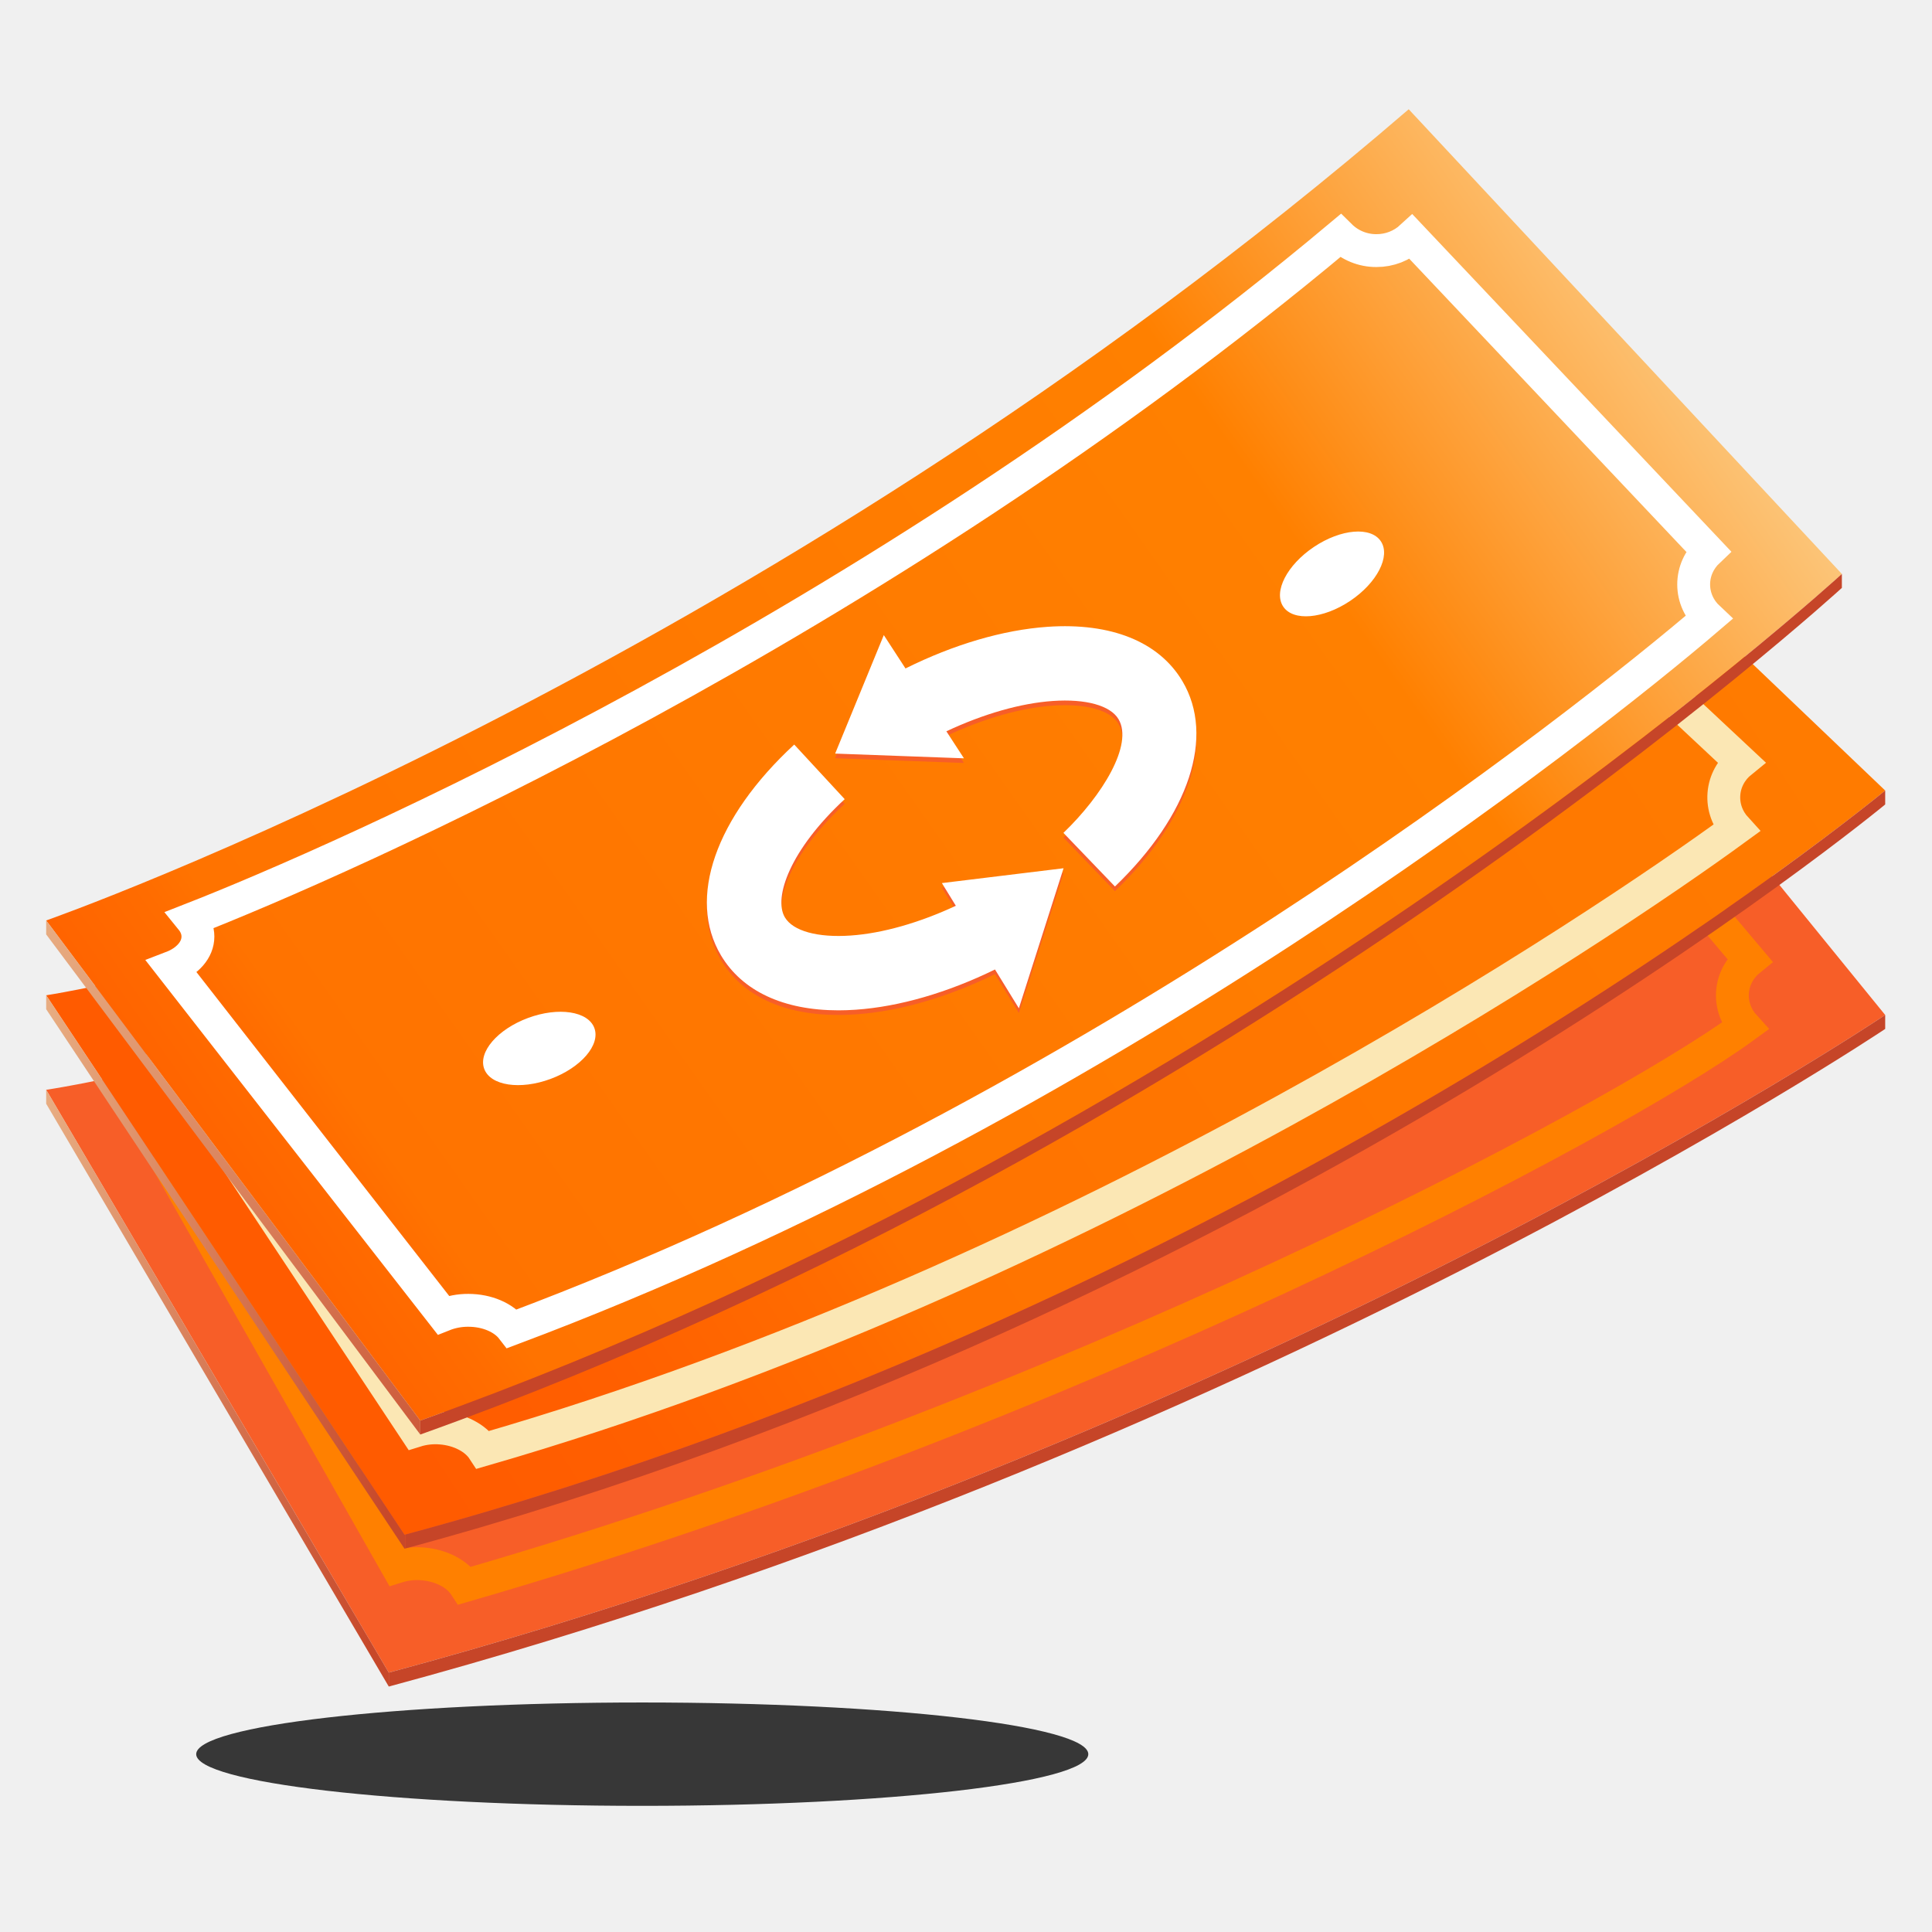
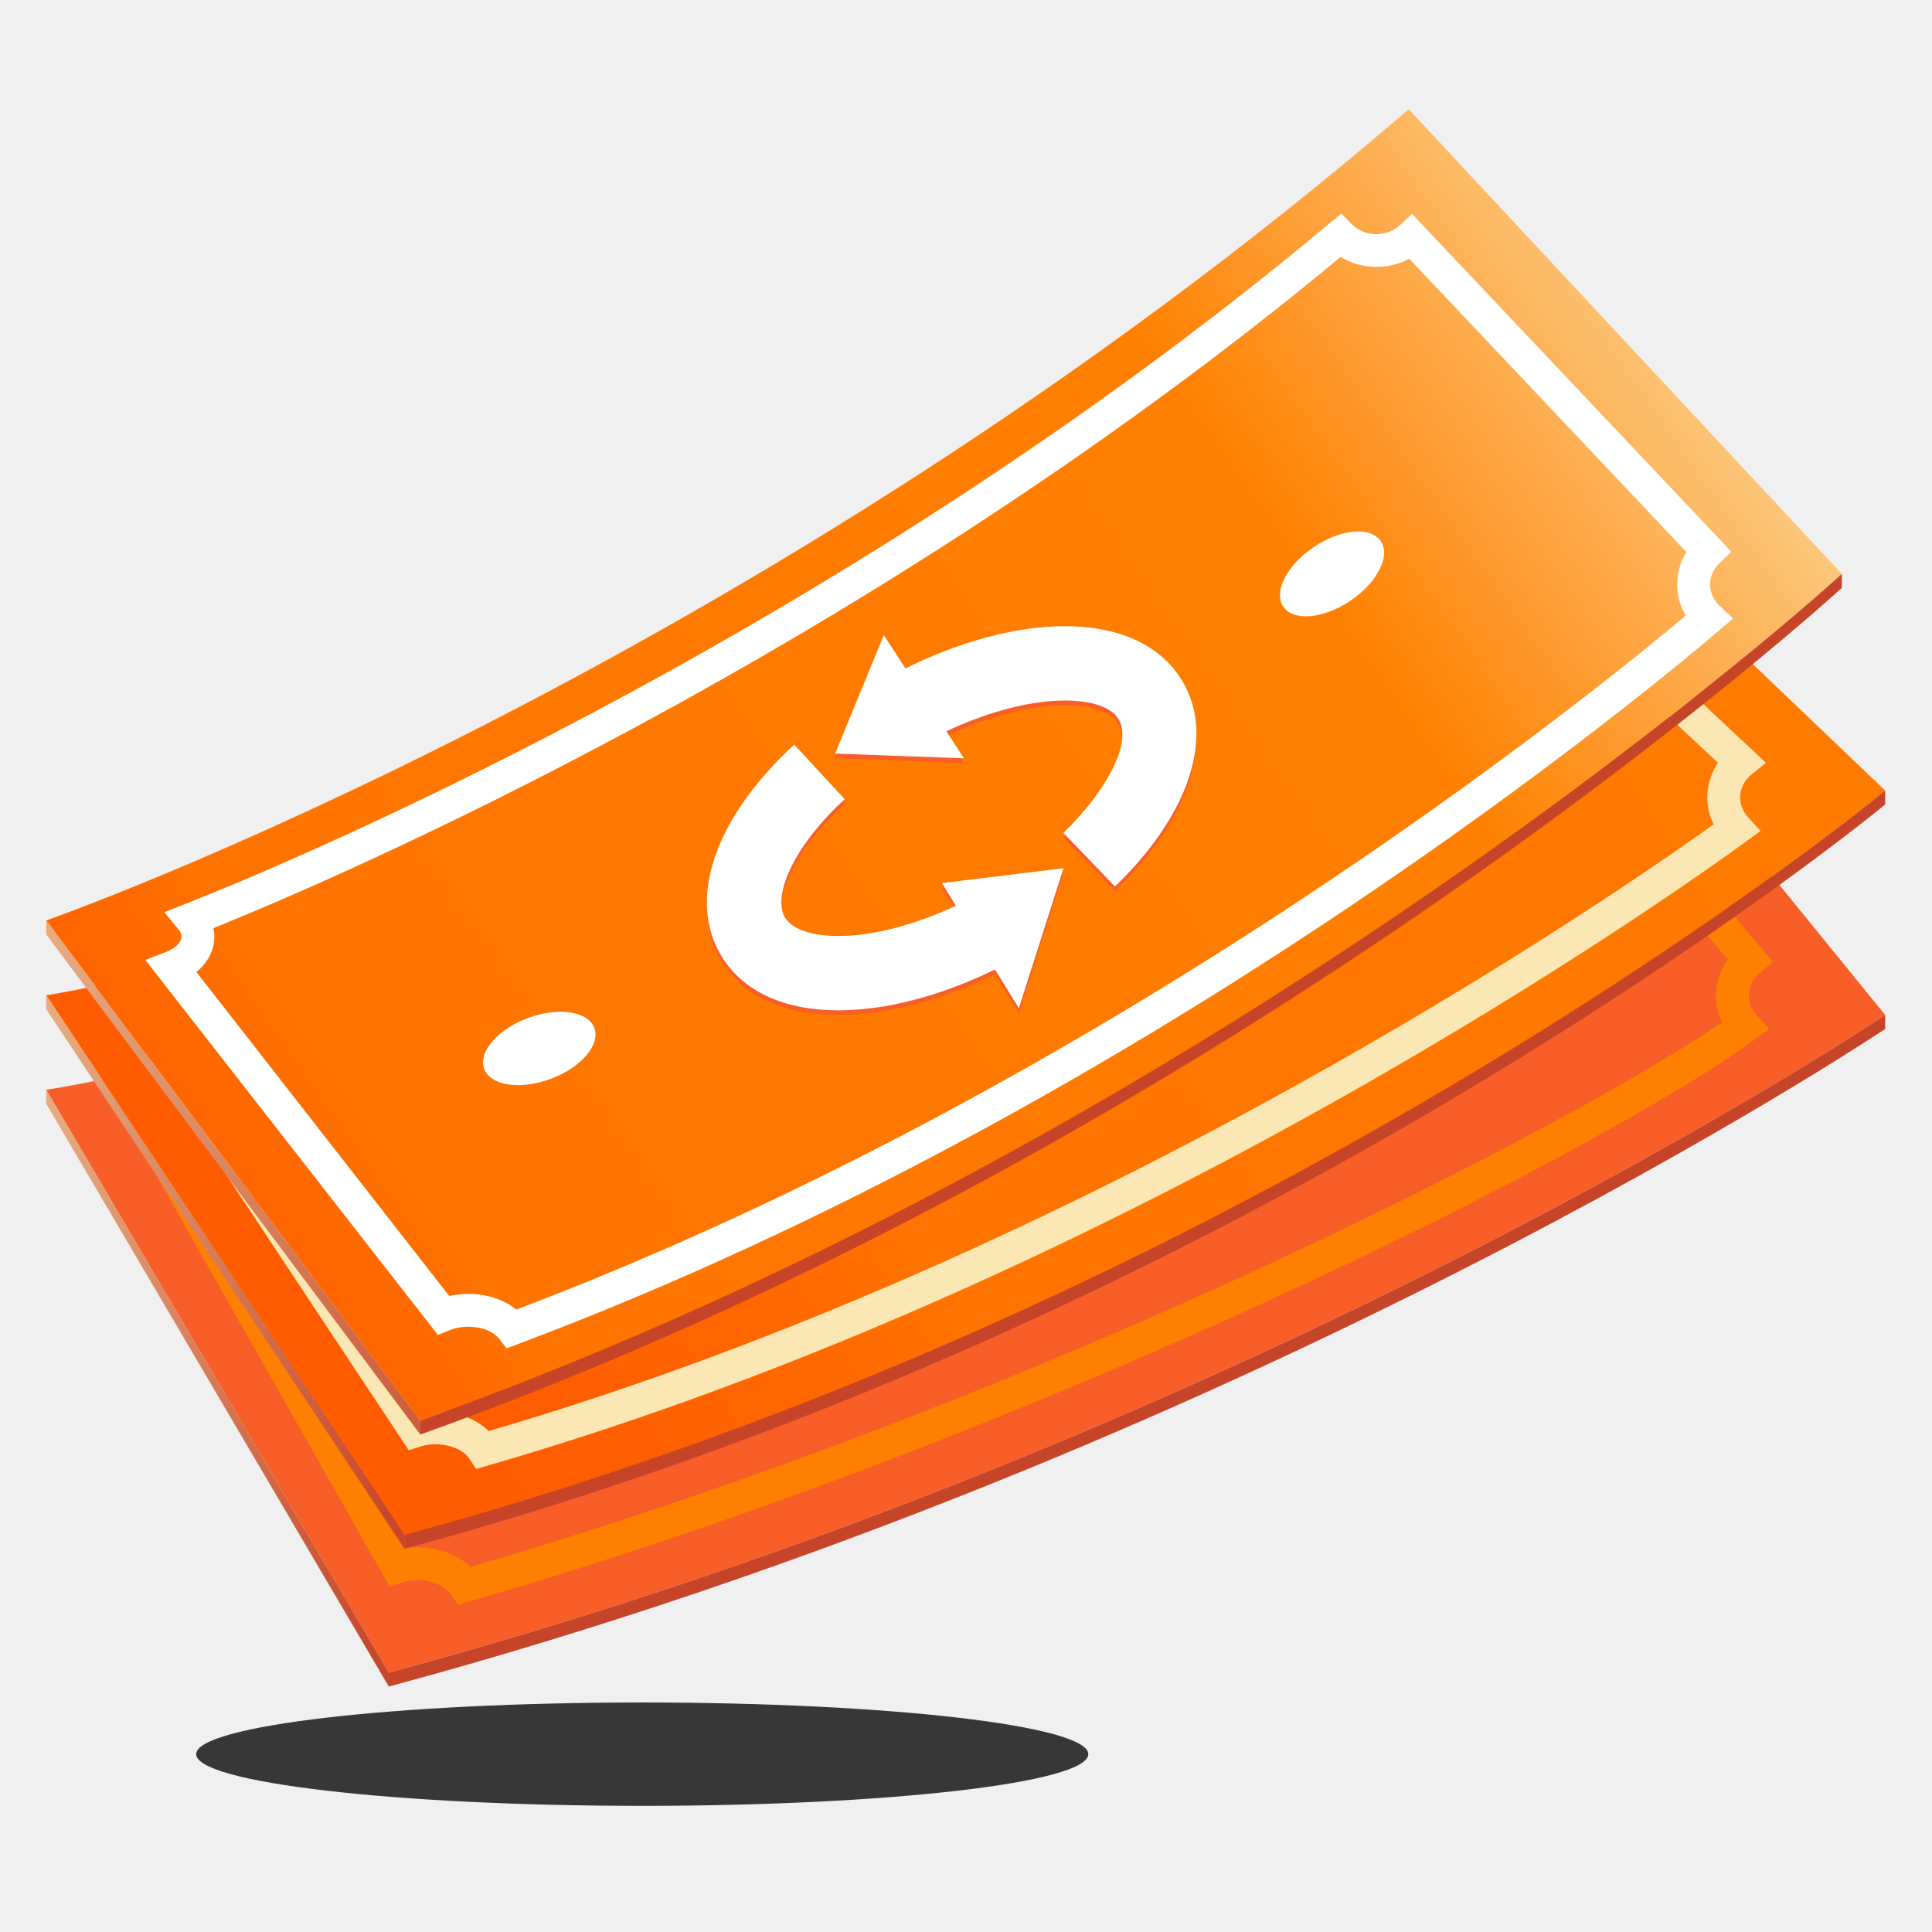
- <svg xmlns="http://www.w3.org/2000/svg" xmlns:xlink="http://www.w3.org/1999/xlink" width="200" height="200">
+ <svg xmlns="http://www.w3.org/2000/svg" xmlns:xlink="http://www.w3.org/1999/xlink" width="200" height="200" viewBox="0 0 200 200">
  <defs>
-     <linearGradient id="a" x1="32.831" y1="137.221" x2="318.195" y2="-49.508" gradientUnits="userSpaceOnUse">
+     <linearGradient id="uuid-e9d45b81-4631-4012-b963-867ef7ae5c7b" x1="32.831" y1="137.221" x2="318.195" y2="-49.508" gradientUnits="userSpaceOnUse">
      <stop offset="0" stop-color="#ff5b00" />
      <stop offset=".065" stop-color="#ff5f00" />
      <stop offset=".138" stop-color="#ff6c00" />
      <stop offset=".162" stop-color="#ff7300" />
      <stop offset=".685" stop-color="#ff8000" />
      <stop offset=".9" stop-color="#fcc87e" />
      <stop offset="1" stop-color="#fbe7b4" />
    </linearGradient>
-     <linearGradient id="c" x1="11.631" y1="139.482" x2="188.572" y2="14.871" xlink:href="#a" />
-     <linearGradient id="b" x1="3.198" y1="95.685" x2="57.28" y2="163.355" gradientUnits="userSpaceOnUse">
+     <linearGradient id="uuid-69f2d8b4-b2a4-4c8c-b939-4cd0ecae6845" x1="-1420" y1="-1860" x2="-1419" y2="-1860" gradientTransform="translate(19490.194 -505918.801) rotate(-35.1553) scale(216.4165 -216.4165)" gradientUnits="userSpaceOnUse">
+       <stop offset="0" stop-color="#ff5b00" />
+       <stop offset=".065" stop-color="#ff5f00" />
+       <stop offset=".138" stop-color="#ff6c00" />
+       <stop offset=".162" stop-color="#ff7300" />
+       <stop offset=".685" stop-color="#ff8000" />
+       <stop offset=".9" stop-color="#fcc87e" />
+       <stop offset="1" stop-color="#fbe7b4" />
+     </linearGradient>
+     <linearGradient id="uuid-39e6df7a-f0b9-4b13-8ea8-e1e2f11550a1" x1="3.198" y1="95.685" x2="57.28" y2="163.355" gradientUnits="userSpaceOnUse">
      <stop offset="0" stop-color="#e8ad82" />
-       <stop offset=".948" stop-color="#c7482a" />
+       <stop offset=".949" stop-color="#c7482a" />
    </linearGradient>
-     <linearGradient id="d" x1="4.781" y1="131.678" x2="41.945" y2="131.678" xlink:href="#b" />
-     <linearGradient id="e" x1="4.781" y1="143.703" x2="40.247" y2="143.703" xlink:href="#b" />
+     <linearGradient id="uuid-0c7aeae5-d3b7-47dd-9c5b-e24f834afdba" x1="4.781" y1="131.678" x2="41.945" y2="131.678" xlink:href="#uuid-39e6df7a-f0b9-4b13-8ea8-e1e2f11550a1" />
+     <linearGradient id="uuid-03c7c7da-7bd2-4bdd-a20d-8304efad1880" x1="4.781" y1="143.703" x2="40.247" y2="143.703" xlink:href="#uuid-39e6df7a-f0b9-4b13-8ea8-e1e2f11550a1" />
  </defs>
-   <ellipse cx="66.485" cy="181.591" rx="46.175" ry="5.35" fill="#090909" opacity=".8" />
-   <path d="M4.78 112.815s72.97-10.599 140.64-68.893l49.734 61.148s-65.632 44.026-154.907 68.078L4.78 112.815z" fill="#f75e28" />
-   <path d="M179.35 102.685c.105-1.34.773-2.51 1.77-3.318l-33.885-40.173a5.301 5.301 0 0 1-3.717 1.117 5.288 5.288 0 0 1-3.616-1.813C87.322 98.872 35.829 111.515 20.187 116.27c.389.562.59 1.191.54 1.843-.106 1.37-1.284 2.477-2.931 2.966l23.33 41.102a6.874 6.874 0 0 1 2.618-.29c1.958.153 3.601 1.053 4.384 2.251 61.942-17.899 118.626-47.77 132.48-57.882-.873-.955-1.362-2.223-1.258-3.575z" fill="none" stroke="#ff8000" stroke-miterlimit="10" stroke-width="3.402" />
-   <path d="M4.78 103.032s72.342-10.976 140.012-69.27l50.362 48.072s-64.001 52.994-153.277 77.046L4.781 103.032z" fill="url(#a)" />
-   <path d="M178.459 82.187c.104-1.341.772-2.51 1.77-3.319L146.36 47.183a5.301 5.301 0 0 1-3.717 1.118 5.288 5.288 0 0 1-3.616-1.813C86.448 86.86 35.836 100.495 20.194 105.25c.389.561.59 1.19.54 1.842-.106 1.37-1.284 2.477-2.931 2.966l25.221 38.062a6.874 6.874 0 0 1 2.618-.29c1.958.152 3.601 1.053 4.383 2.25 61.943-17.898 115.838-54.206 129.692-64.318-.874-.955-1.363-2.223-1.258-3.575z" fill="none" stroke="#fbe7b4" stroke-miterlimit="10" stroke-width="3.402" />
-   <path d="M4.78 95.286S78.159 69.604 145.829 11.31l44.842 48.103s-62.778 57.479-147.162 87.645L4.78 95.286z" fill="url(#c)" />
-   <path d="M175.329 60.5c0-1.344.576-2.562 1.507-3.445l-30.73-32.515a5.301 5.301 0 0 1-3.62 1.402 5.288 5.288 0 0 1-3.746-1.529C90.127 65.123 35.035 89.207 19.808 95.16c.431.53.681 1.141.681 1.795 0 1.374-1.089 2.569-2.693 3.184l28.091 35.995a6.874 6.874 0 0 1 2.588-.491c1.964 0 3.672.77 4.545 1.904 60.371-22.64 110.81-62.425 123.84-73.578-.945-.885-1.531-2.111-1.531-3.467z" fill="none" stroke="#fff" stroke-miterlimit="10" stroke-width="3.402" />
-   <path d="M122.405 70.999c-2.427-4.085-7.385-6.085-13.959-5.63-4.602.317-9.719 1.828-14.709 4.31l-2.246-3.453-5.037 12.266 13.334.49-1.819-2.797c3.814-1.793 7.681-2.909 11.008-3.138 3.424-.24 5.97.467 6.811 1.883 1.563 2.63-1.686 7.913-5.702 11.772l5.333 5.55c7.7-7.4 10.378-15.543 6.986-21.253zM98.948 94.247c-3.775 1.76-7.595 2.854-10.886 3.081-3.426.238-5.97-.467-6.812-1.883-1.21-2.037.55-7.018 6.193-12.235l-5.225-5.651c-8.18 7.562-11.086 15.922-7.585 21.817 2.2 3.704 6.482 5.694 12.164 5.694a26.1 26.1 0 0 0 1.795-.064c4.51-.311 9.515-1.77 14.41-4.165l2.472 4.02 4.626-14.5-12.596 1.538 1.444 2.348z" fill="#f75e28" />
-   <ellipse cx="55.827" cy="108.535" rx="6.08" ry="3.364" transform="rotate(-20.352 55.827 108.535)" fill="#fff" />
-   <ellipse cx="137.891" cy="59.413" rx="6.08" ry="3.364" transform="rotate(-33.804 137.89 59.413)" fill="#fff" />
-   <path d="M122.405 70.518c-2.427-4.086-7.385-6.085-13.959-5.631-4.602.318-9.719 1.828-14.709 4.311l-2.246-3.453-5.037 12.266 13.334.49-1.819-2.797c3.814-1.793 7.681-2.909 11.008-3.139 3.424-.24 5.97.468 6.811 1.883 1.563 2.631-1.686 7.914-5.702 11.772l5.333 5.55c7.7-7.398 10.378-15.542 6.986-21.252zM98.948 93.766c-3.775 1.76-7.595 2.853-10.886 3.08-3.426.239-5.97-.467-6.812-1.882-1.21-2.037.55-7.018 6.193-12.235l-5.225-5.652C74.038 84.64 71.132 93 74.633 98.895c2.2 3.704 6.482 5.694 12.164 5.694a26.1 26.1 0 0 0 1.795-.064c4.51-.312 9.515-1.77 14.41-4.165l2.472 4.02 4.626-14.5-12.596 1.537 1.444 2.349z" fill="#fff" />
-   <path fill="url(#b)" d="M4.78 95.286v1.444l38.728 51.772v-1.444L4.78 95.286z" />
-   <path d="M43.508 147.058v1.444c84.384-30.166 147.162-87.645 147.162-87.645v-1.444s-62.778 57.479-147.162 87.645z" fill="#c64528" />
-   <path d="M41.877 158.88 4.781 103.032v1.443l37.096 55.849.068-.02v-1.443l-.068.019z" fill="url(#d)" />
-   <path d="M195.154 81.834S131.185 134.8 41.945 158.86v1.444c89.24-24.06 153.21-77.027 153.21-77.027v-1.444z" fill="#c64528" />
-   <path fill="url(#e)" d="M4.78 112.815v1.444l35.467 60.333v-1.444L4.78 112.815z" />
-   <path d="M40.247 173.148v1.444c89.275-24.052 154.907-68.078 154.907-68.078v-1.444s-65.632 44.026-154.907 68.078z" fill="#c64528" />
+   <g id="uuid-502725df-bf1f-44d7-ab27-2ba70fc34fb9">
+     <path d="M4.781,112.815s72.97-10.599,140.64-68.893l49.733,61.148s-65.632,44.026-154.908,68.078L4.781,112.815Z" fill="#f75e28" />
+     <path d="M47.392,166.125l-.688-1.053c-.396-.605-1.442-1.356-3.092-1.484-.685-.058-1.363.019-1.966.214l-1.316.422-25.069-44.166,2.051-.609c.983-.292,1.675-.881,1.72-1.467.018-.233-.064-.483-.243-.742l-1.329-1.918,2.232-.679c1.323-.401,2.902-.86,4.716-1.387,19.918-5.784,66.561-19.329,114.457-56.107l1.278-.981,1.049,1.223c.613.715,1.486,1.149,2.457,1.225.93.074,1.825-.195,2.527-.753l1.294-1.028,36.067,42.761-1.346,1.093c-.674.547-1.081,1.303-1.145,2.129h0c-.065.833.226,1.648.817,2.295l1.282,1.402-1.534,1.12c-16.041,11.708-74.206,41.15-133.011,58.142l-1.208.35ZM43.187,160.169c.23,0,.46.009.689.026,1.921.149,3.643.878,4.831,2.007,60.143-17.526,114.478-46.031,129.567-56.377-.492-1.011-.708-2.13-.619-3.272h0c.092-1.185.505-2.296,1.192-3.243l-31.977-37.911c-1.073.49-2.268.706-3.483.609-1.316-.102-2.545-.554-3.576-1.299-48.008,36.52-94.507,50.022-114.453,55.813-1.068.31-2.055.597-2.955.861.036.285.043.572.021.86-.112,1.438-.932,2.712-2.244,3.589l21.807,38.418c.395-.055.796-.082,1.2-.082Z" fill="#ff8000" />
+     <path d="M4.781,103.032s72.341-10.975,140.011-69.269l50.362,48.072s-64.001,52.995-153.277,77.046L4.781,103.032Z" fill="url(#uuid-e9d45b81-4631-4012-b963-867ef7ae5c7b)" />
+     <path d="M49.29,152.064l-.688-1.053c-.395-.605-1.442-1.356-3.092-1.484-.684-.054-1.364.019-1.967.214l-1.226.393-27.202-41.051,2.203-.654c.983-.292,1.675-.881,1.72-1.467.018-.233-.064-.483-.243-.742l-1.329-1.918,2.232-.678c.88-.269,1.872-.564,2.967-.891,18.036-5.382,65.945-19.678,115.325-57.595l1.279-.981,1.049,1.225c.612.714,1.484,1.148,2.457,1.224.922.069,1.824-.195,2.527-.753l1.148-.912,36.364,34.02-1.516,1.23c-.674.547-1.081,1.303-1.145,2.129h0c-.065.833.226,1.648.817,2.295l1.282,1.402-1.534,1.12c-6.256,4.566-63.057,45.171-130.222,64.578l-1.208.35ZM45.084,146.107c.23,0,.46.009.689.026,1.921.149,3.643.878,4.83,2.007,62.779-18.377,116.228-55.238,126.787-62.797-.497-1.016-.716-2.141-.627-3.289.087-1.12.461-2.174,1.082-3.087l-31.696-29.652c-1.113.541-2.367.782-3.637.682-1.317-.102-2.545-.554-3.577-1.298-49.476,37.65-97.234,51.903-115.296,57.293-.426.127-.836.249-1.23.367.036.286.043.575.021.864-.108,1.398-.887,2.642-2.136,3.515l23.5,35.464c.423-.062.856-.095,1.291-.095Z" fill="#fbe7b4" />
+     <path d="M4.781,95.286S78.158,69.604,145.828,11.31l44.842,48.103s-62.778,57.479-147.162,87.645L4.781,95.286Z" fill="url(#uuid-69f2d8b4-b2a4-4c8c-b939-4cd0ecae6845)" />
+     <path d="M52.439,139.58l-.768-.997c-.44-.572-1.542-1.24-3.197-1.24-.685,0-1.357.126-1.945.366l-1.191.485-30.297-38.822,2.146-.822c.958-.367,1.601-1.009,1.601-1.596,0-.234-.101-.477-.299-.721l-1.474-1.809,2.173-.85c6.586-2.574,65.865-26.424,118.459-70.466l1.193-.999,1.101,1.099c.666.665,1.57,1.031,2.544,1.031.931,0,1.805-.336,2.461-.946l1.235-1.148,33.057,34.977-1.234,1.169c-.629.596-.976,1.381-.976,2.21,0,.836.352,1.626.992,2.226l1.387,1.298-1.443,1.235c-5.798,4.964-58.549,49.203-124.349,73.879l-1.178.441ZM48.475,133.94c1.927,0,3.7.593,4.972,1.627,61.44-23.28,111.217-63.57,121.061-71.837-.574-.974-.88-2.078-.88-3.229,0-1.2.332-2.351.955-3.353l-28.699-30.366c-2.162,1.183-5.023,1.111-7.107-.184C89.102,67.874,33.868,91.335,22.099,96.079c.06.287.091.58.091.875,0,1.402-.68,2.701-1.858,3.669l26.174,33.539c.638-.146,1.302-.222,1.968-.222Z" fill="#fff" />
+     <path d="M122.405,70.999c-2.427-4.085-7.385-6.085-13.959-5.631-4.602.318-9.719,1.828-14.709,4.311l-2.246-3.453-5.037,12.266,13.334.49-1.819-2.797c3.814-1.793,7.681-2.909,11.008-3.139,3.424-.24,5.97.467,6.811,1.883,1.563,2.631-1.685,7.913-5.702,11.772l5.332,5.55c7.701-7.399,10.378-15.543,6.987-21.253Z" fill="#f75e28" />
+     <path d="M98.948,94.247c-3.775,1.76-7.596,2.853-10.887,3.081-3.425.238-5.97-.468-6.811-1.883-1.21-2.037.549-7.018,6.192-12.235l-5.225-5.652c-8.18,7.562-11.086,15.922-7.585,21.817,2.2,3.704,6.482,5.694,12.163,5.694.584,0,1.183-.021,1.795-.063,4.511-.312,9.515-1.77,14.41-4.166l2.472,4.021,4.626-14.501-12.595,1.538,1.444,2.349Z" fill="#f75e28" />
+     <ellipse cx="55.827" cy="108.535" rx="6.08" ry="3.364" transform="translate(-34.2618 26.1913) rotate(-20.3519)" fill="#fff" />
+     <ellipse cx="137.891" cy="59.413" rx="6.08" ry="3.364" transform="translate(-9.7437 86.7591) rotate(-33.8037)" fill="#fff" />
+     <path d="M122.405,70.518c-2.427-4.085-7.385-6.085-13.959-5.631-4.602.318-9.719,1.828-14.709,4.311l-2.246-3.453-5.037,12.266,13.334.49-1.819-2.797c3.814-1.793,7.681-2.909,11.008-3.139,3.424-.24,5.97.467,6.811,1.883,1.563,2.631-1.685,7.913-5.702,11.772l5.332,5.55c7.701-7.399,10.378-15.543,6.987-21.253Z" fill="#fff" />
+     <path d="M98.948,93.766c-3.775,1.76-7.596,2.853-10.887,3.081-3.425.238-5.97-.468-6.811-1.883-1.21-2.037.549-7.018,6.192-12.235l-5.225-5.652c-8.18,7.562-11.086,15.922-7.585,21.817,2.2,3.704,6.482,5.694,12.163,5.694.584,0,1.183-.021,1.795-.063,4.511-.312,9.515-1.77,14.41-4.166l2.472,4.021,4.626-14.501-12.595,1.538,1.444,2.349Z" fill="#fff" />
+     <polygon points="4.781 95.286 4.781 96.73 43.508 148.502 43.508 147.058 4.781 95.286" fill="url(#uuid-39e6df7a-f0b9-4b13-8ea8-e1e2f11550a1)" />
+     <path d="M43.508,147.058v1.444c84.384-30.166,147.162-87.645,147.162-87.645v-1.444s-62.778,57.479-147.162,87.645Z" fill="#c64528" />
+     <path d="M41.877,158.88L4.781,103.032v1.444l37.096,55.848c.023-.006.045-.013.068-.019v-1.444c-.023.006-.045.013-.068.019Z" fill="url(#uuid-0c7aeae5-d3b7-47dd-9c5b-e24f834afdba)" />
+     <path d="M195.154,81.834s-63.969,52.967-153.209,77.027v1.444c89.24-24.06,153.209-77.027,153.209-77.027v-1.444Z" fill="#c64528" />
+     <polygon points="4.781 112.815 4.781 114.259 40.247 174.591 40.247 173.148 4.781 112.815" fill="url(#uuid-03c7c7da-7bd2-4bdd-a20d-8304efad1880)" />
+     <path d="M40.247,173.148v1.444c89.276-24.052,154.907-68.078,154.907-68.078v-1.444s-65.632,44.026-154.907,68.078Z" fill="#c64528" />
+   </g>
+   <g id="uuid-74d5e54e-863d-49e2-bceb-d33825d3ad2f">
+     <ellipse cx="66.485" cy="181.591" rx="46.175" ry="5.35" fill="#090909" opacity=".8" />
+   </g>
</svg>
